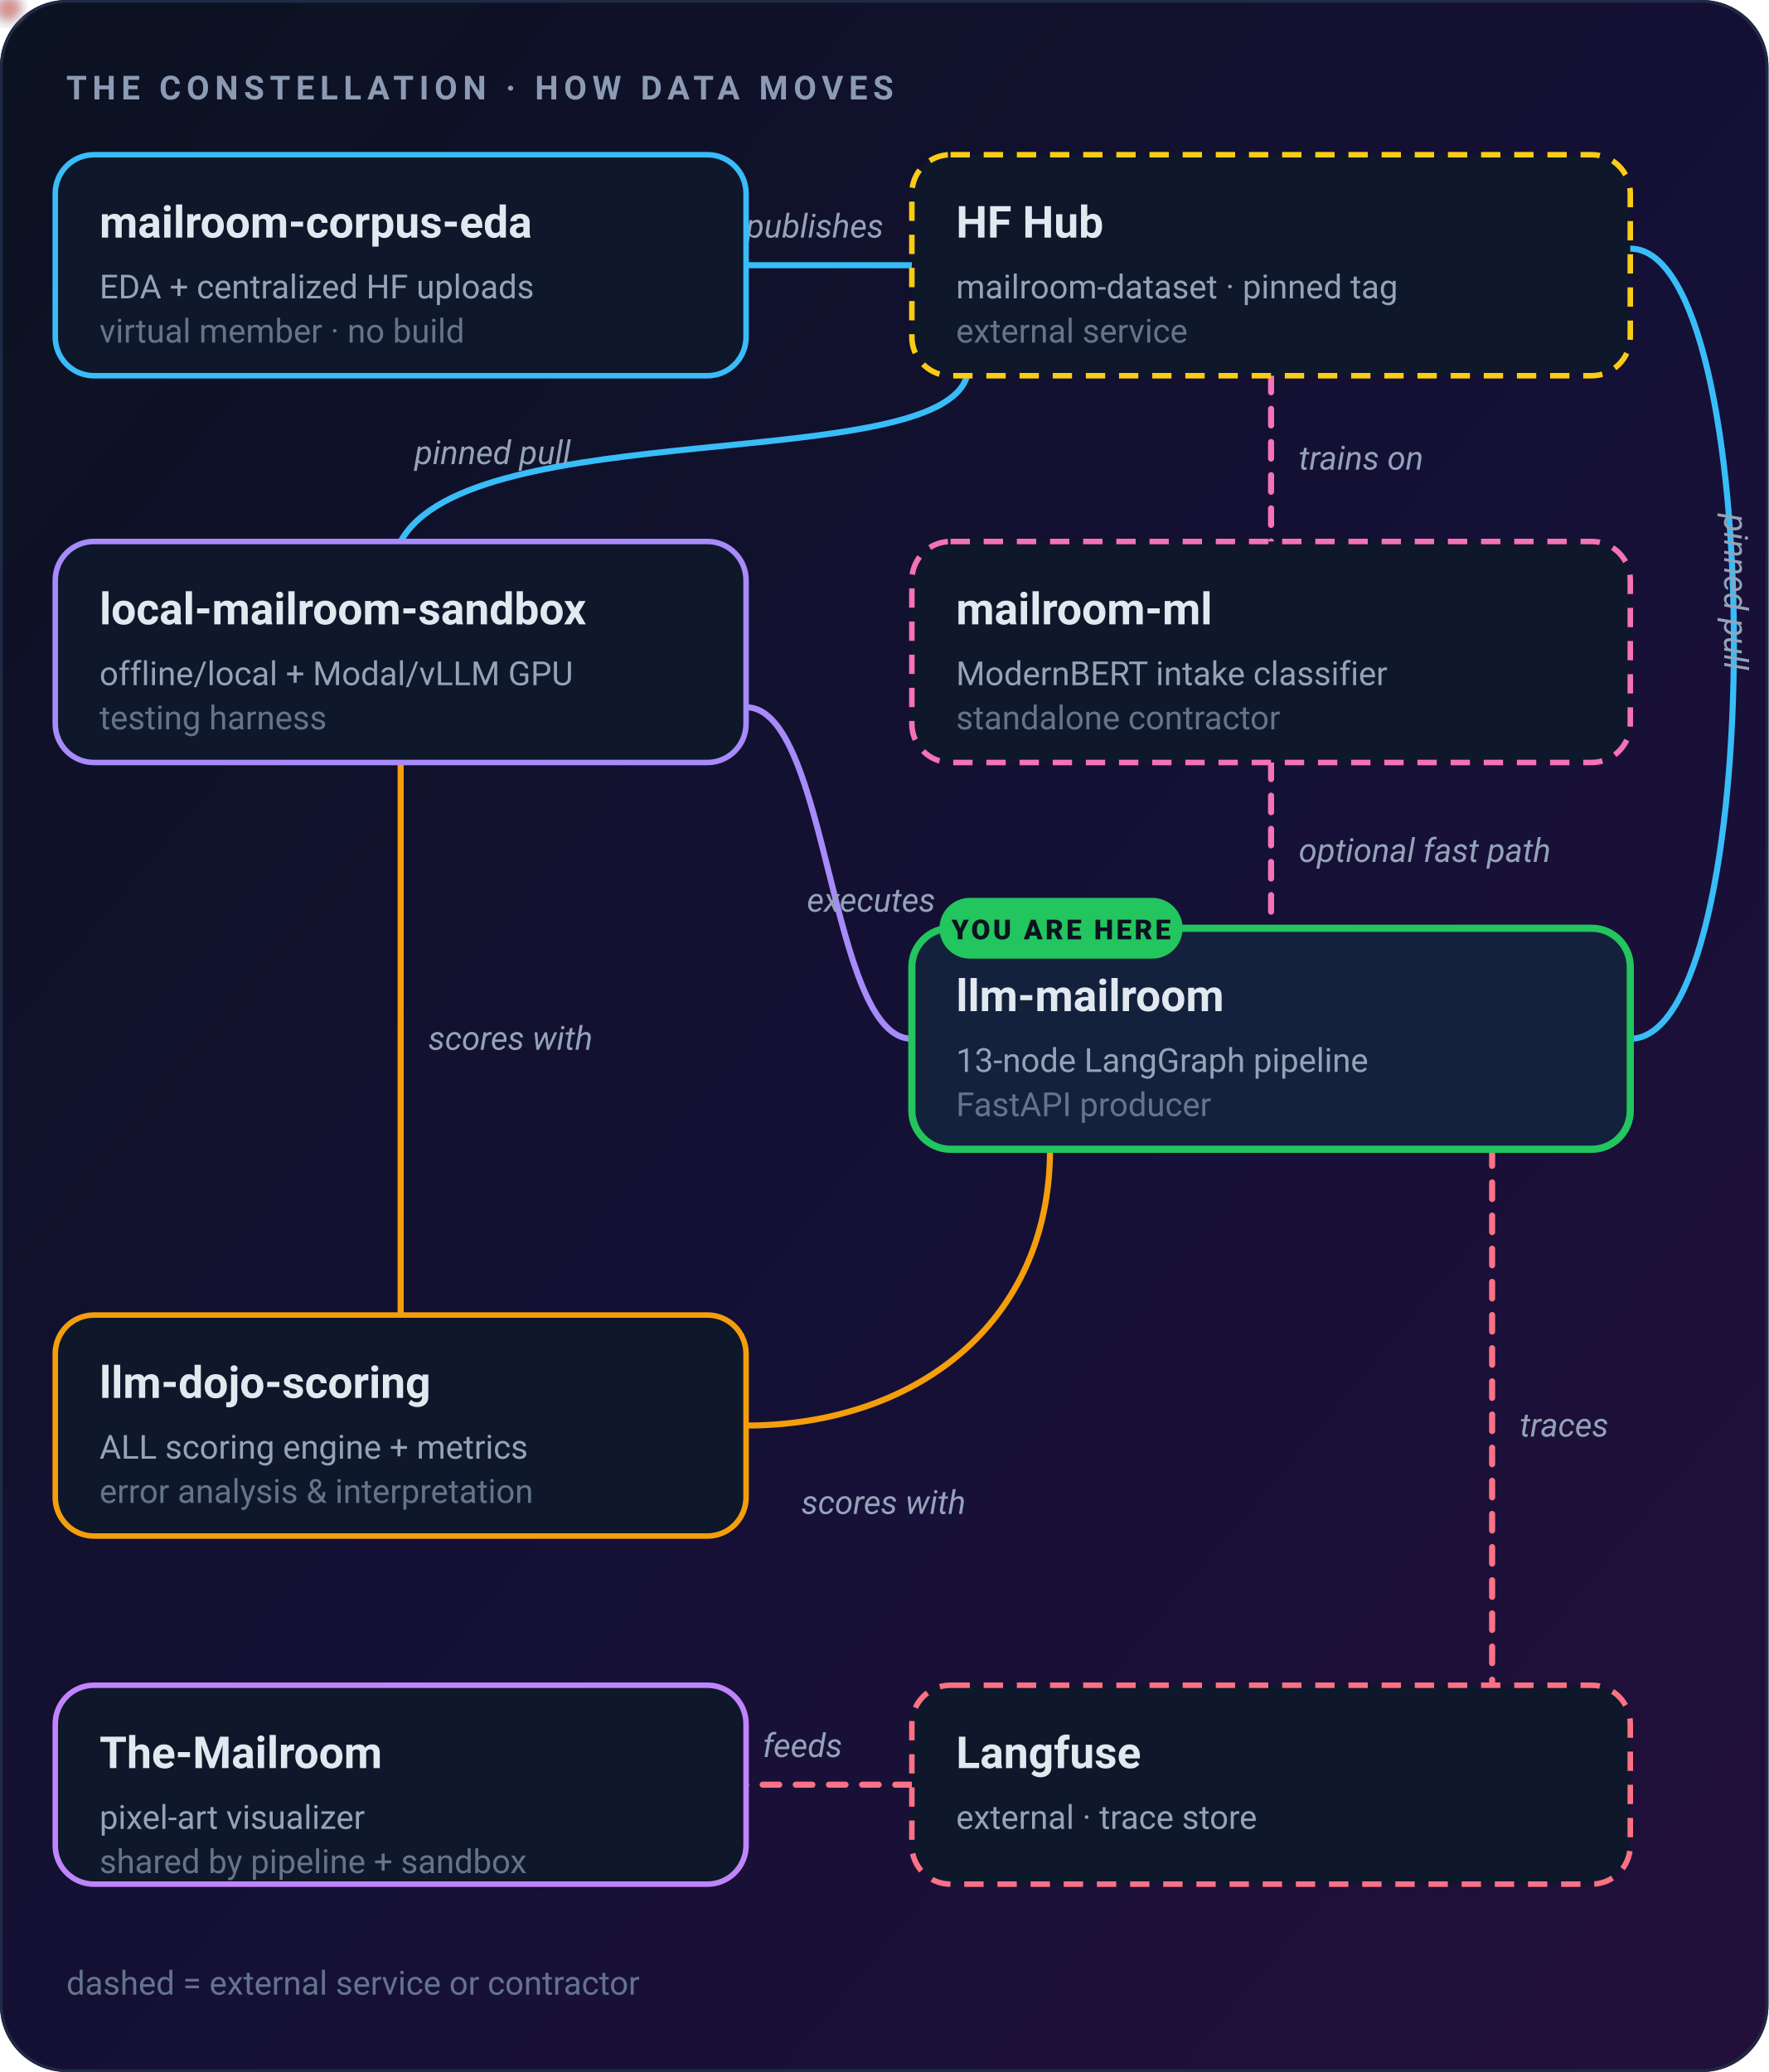
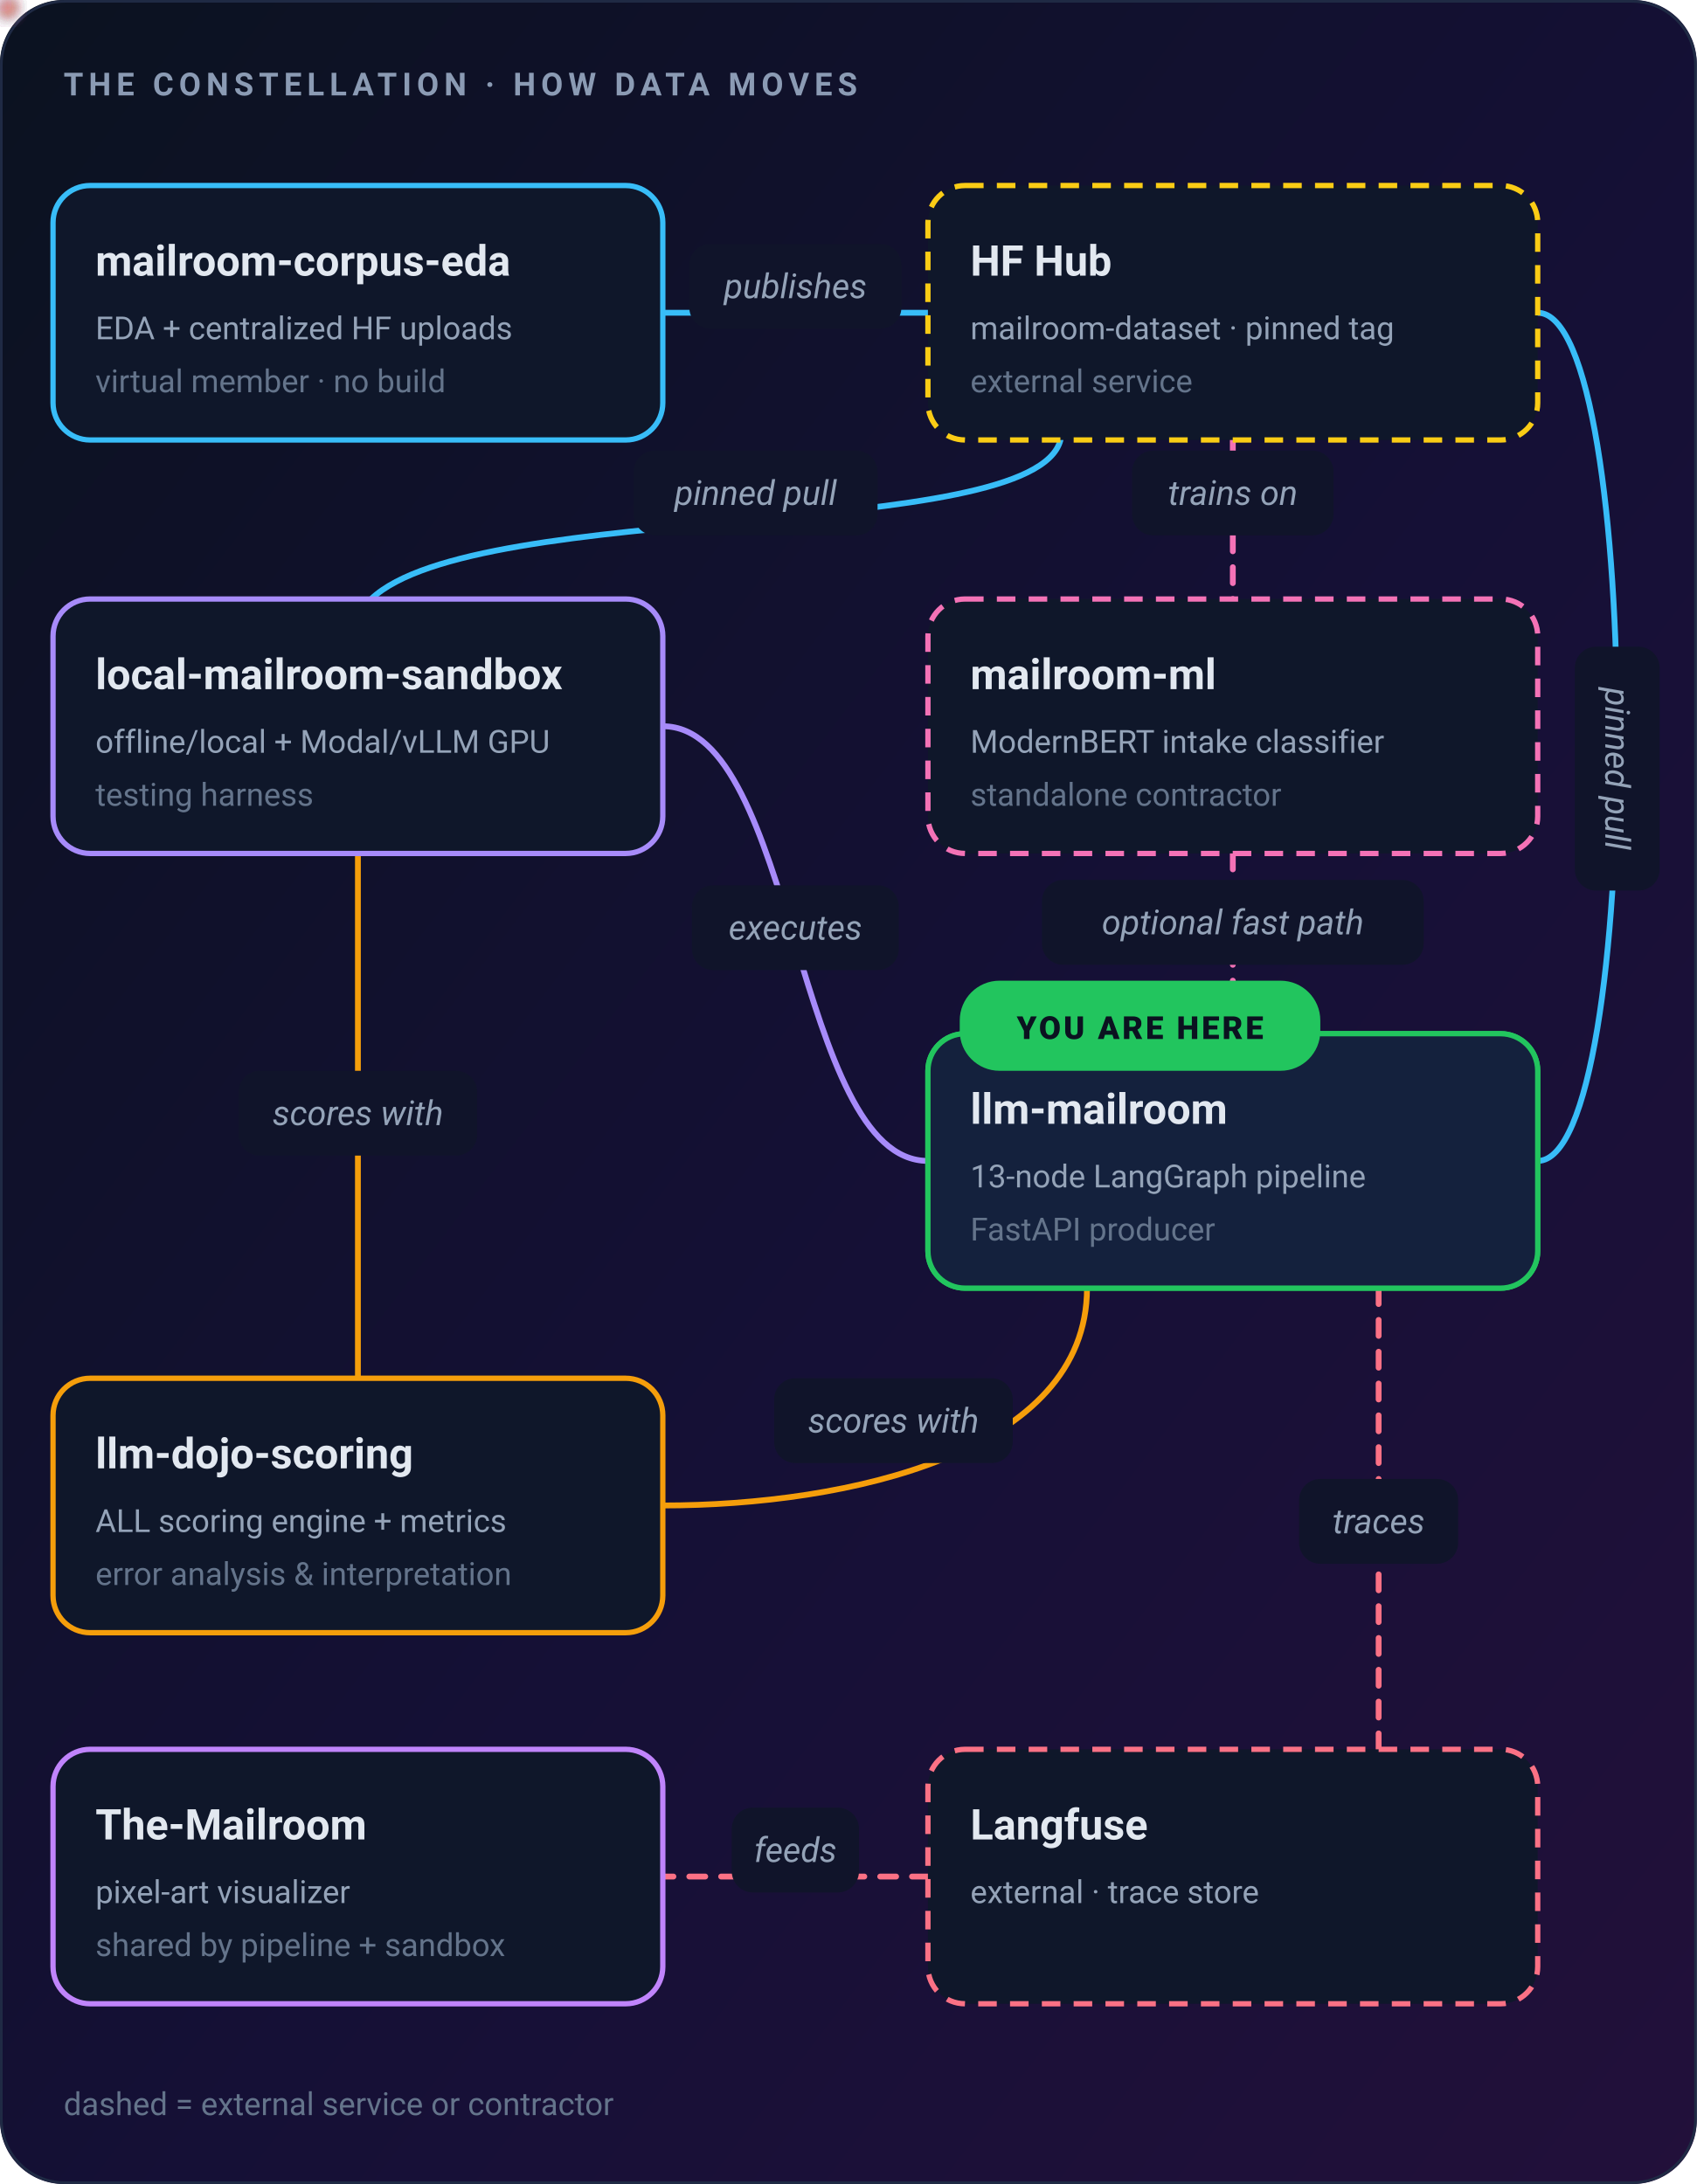
- <svg xmlns="http://www.w3.org/2000/svg" viewBox="0 0 640 750" width="640" height="750" role="img" aria-labelledby="t d" font-family="ui-sans-serif,-apple-system,'Segoe UI',Roboto,Helvetica,Arial,sans-serif">
+ <svg xmlns="http://www.w3.org/2000/svg" viewBox="0 0 640 824" width="640" height="824" role="img" aria-labelledby="t d" font-family="ui-sans-serif,-apple-system,'Segoe UI',Roboto,Helvetica,Arial,sans-serif">
  <defs>
    <linearGradient id="bg" x1="0" y1="0" x2="1" y2="1">
      <stop offset="0" stop-color="#0b1220" />
      <stop offset=".55" stop-color="#151036" />
      <stop offset="1" stop-color="#22103a" />
    </linearGradient>
    <linearGradient id="ttl" x1="0" y1="0" x2="1" y2="0">
      <stop offset="0" stop-color="#7dd3fc" />
      <stop offset=".5" stop-color="#c4b5fd" />
      <stop offset="1" stop-color="#f9a8d4" />
    </linearGradient>
    <radialGradient id="glow" cx=".5" cy=".5" r=".5">
      <stop offset="0" stop-color="#a78bfa" stop-opacity=".9" />
      <stop offset="1" stop-color="#a78bfa" stop-opacity="0" />
    </radialGradient>
    <filter id="soft" x="-50%" y="-50%" width="200%" height="200%">
      <feGaussianBlur stdDeviation="3" />
    </filter>
    <marker id="arr" viewBox="0 0 10 10" refX="8" refY="5" markerWidth="7" markerHeight="7" orient="auto-start-reverse">
      <path d="M1 1 L9 5 L1 9" fill="none" stroke="#94a3b8" stroke-width="1.6" stroke-linecap="round" stroke-linejoin="round" />
    </marker>
  </defs>
  <style>@media (prefers-reduced-motion: reduce){.motion{display:none}}</style>
-   <rect width="640" height="750" rx="24" fill="url(#bg)" />
-   <rect x=".5" y=".5" width="639" height="749" rx="24" fill="none" stroke="#1f2a44" />
+   <rect width="640" height="824" rx="24" fill="url(#bg)" />
+   <rect x=".5" y=".5" width="639" height="823" rx="24" fill="none" stroke="#1f2a44" />
  <text x="24" y="36" font-size="12" fill="#8b9bb4" font-weight="700" letter-spacing="2">THE CONSTELLATION · HOW DATA MOVES</text>
  <g fill="none" stroke-width="2.2" stroke-linecap="round">
-     <path id="e1" d="M270 96 H330" stroke="#38bdf8" />
-     <path id="e2" d="M350 136 C340 172 170 150 145 196" stroke="#38bdf8" />
-     <path id="e3" d="M460 136 V196" stroke="#f472b6" stroke-dasharray="6 6" />
-     <path id="e4" d="M460 276 V336" stroke="#f472b6" stroke-dasharray="6 6" />
-     <path id="e5" d="M270 256 C300 256 300 376 330 376" stroke="#a78bfa" />
-     <path id="e6" d="M590 90 C640 90 640 376 590 376" stroke="#38bdf8" />
-     <path id="e7" d="M145 276 V476" stroke="#f59e0b" />
-     <path id="e8" d="M380 416 C380 480 330 516 270 516" stroke="#f59e0b" />
-     <path id="e9" d="M540 416 V610" stroke="#fb7185" stroke-dasharray="6 6" />
-     <path id="e10" d="M330 646 H270" stroke="#fb7185" stroke-dasharray="6 6" />
+     <path id="e1" d="M250 118 H350" stroke="#38bdf8" />
+     <path id="e2" d="M400 166 C390 205 180 188 140 226" stroke="#38bdf8" />
+     <path id="e3" d="M465 166 V226" stroke="#f472b6" stroke-dasharray="6 6" />
+     <path id="e4" d="M465 322 V390" stroke="#f472b6" stroke-dasharray="6 6" />
+     <path id="e5" d="M250 274 C300 274 300 438 350 438" stroke="#a78bfa" />
+     <path id="e6" d="M580 118 C620 118 620 438 580 438" stroke="#38bdf8" />
+     <path id="e7" d="M135 322 V520" stroke="#f59e0b" />
+     <path id="e8" d="M410 486 C410 548 320 568 250 568" stroke="#f59e0b" />
+     <path id="e9" d="M520 486 V660" stroke="#fb7185" stroke-dasharray="6 6" />
+     <path id="e10" d="M350 708 H250" stroke="#fb7185" stroke-dasharray="6 6" />
  </g>
-   <g font-size="12" fill="#94a3b8" font-style="italic">
-     <text x="270" y="86">publishes</text>
-     <text x="150" y="168">pinned pull</text>
-     <text x="470" y="170">trains on</text>
-     <text x="470" y="312">optional fast path</text>
-     <text x="292" y="330">executes</text>
-     <text x="155" y="380">scores with</text>
-     <text x="290" y="548">scores with</text>
-     <text x="550" y="520">traces</text>
-     <text x="276" y="636">feeds</text>
-   </g>
-   <text x="624" y="186" font-size="12" fill="#94a3b8" font-style="italic" transform="rotate(90 624 186)">pinned pull</text>
-   <g>
+   <g data-particles="">
    <circle class="motion" r="5" fill="#38bdf8" filter="url(#soft)">
      <animateMotion dur="1.3s" begin="0s" repeatCount="indefinite">
        <mpath href="#e1" />
      </animateMotion>
    </circle>
    <circle class="motion" r="5" fill="#38bdf8" filter="url(#soft)">
      <animateMotion dur="1.6s" begin="0.3s" repeatCount="indefinite">
        <mpath href="#e2" />
      </animateMotion>
    </circle>
    <circle class="motion" r="5" fill="#f472b6" filter="url(#soft)">
      <animateMotion dur="1.8s" begin="0.6s" repeatCount="indefinite">
        <mpath href="#e3" />
      </animateMotion>
    </circle>
    <circle class="motion" r="5" fill="#f472b6" filter="url(#soft)">
      <animateMotion dur="2s" begin="0.9s" repeatCount="indefinite">
        <mpath href="#e4" />
      </animateMotion>
    </circle>
    <circle class="motion" r="5" fill="#a78bfa" filter="url(#soft)">
      <animateMotion dur="1.3s" begin="1.2s" repeatCount="indefinite">
        <mpath href="#e5" />
      </animateMotion>
    </circle>
    <circle class="motion" r="5" fill="#38bdf8" filter="url(#soft)">
      <animateMotion dur="1.6s" begin="0s" repeatCount="indefinite">
        <mpath href="#e6" />
      </animateMotion>
    </circle>
    <circle class="motion" r="5" fill="#f59e0b" filter="url(#soft)">
      <animateMotion dur="1.8s" begin="0.3s" repeatCount="indefinite">
        <mpath href="#e7" />
      </animateMotion>
    </circle>
    <circle class="motion" r="5" fill="#f59e0b" filter="url(#soft)">
      <animateMotion dur="2s" begin="0.6s" repeatCount="indefinite">
        <mpath href="#e8" />
      </animateMotion>
    </circle>
    <circle class="motion" r="5" fill="#fb7185" filter="url(#soft)">
      <animateMotion dur="1.3s" begin="0.9s" repeatCount="indefinite">
        <mpath href="#e9" />
      </animateMotion>
    </circle>
    <circle class="motion" r="5" fill="#fb7185" filter="url(#soft)">
      <animateMotion dur="1.6s" begin="1.2s" repeatCount="indefinite">
        <mpath href="#e10" />
      </animateMotion>
    </circle>
  </g>
-   <rect x="20" y="56" width="250" height="80" rx="14" fill="#0f172a" stroke="#38bdf8" stroke-width="2" />
-   <text x="36" y="86" font-size="16" fill="#e2e8f0" font-weight="700">mailroom-corpus-eda</text>
-   <text x="36" y="108" font-size="12" fill="#94a3b8">EDA + centralized HF uploads</text>
-   <text x="36" y="124" font-size="12" fill="#64748b">virtual member · no build</text>
-   <rect x="330" y="56" width="260" height="80" rx="14" fill="#0f172a" stroke="#facc15" stroke-width="2" stroke-dasharray="7 5" />
-   <text x="346" y="86" font-size="16" fill="#e2e8f0" font-weight="700">HF Hub</text>
-   <text x="346" y="108" font-size="12" fill="#94a3b8">mailroom-dataset · pinned tag</text>
-   <text x="346" y="124" font-size="12" fill="#64748b">external service</text>
-   <rect x="20" y="196" width="250" height="80" rx="14" fill="#0f172a" stroke="#a78bfa" stroke-width="2" />
-   <text x="36" y="226" font-size="16" fill="#e2e8f0" font-weight="700">local-mailroom-sandbox</text>
-   <text x="36" y="248" font-size="12" fill="#94a3b8">offline/local + Modal/vLLM GPU</text>
-   <text x="36" y="264" font-size="12" fill="#64748b">testing harness</text>
-   <rect x="330" y="196" width="260" height="80" rx="14" fill="#0f172a" stroke="#f472b6" stroke-width="2" stroke-dasharray="7 5" />
-   <text x="346" y="226" font-size="16" fill="#e2e8f0" font-weight="700">mailroom-ml</text>
-   <text x="346" y="248" font-size="12" fill="#94a3b8">ModernBERT intake classifier</text>
-   <text x="346" y="264" font-size="12" fill="#64748b">standalone contractor</text>
-   <rect x="330" y="336" width="260" height="80" rx="14" fill="#14213d" stroke="#22c55e" stroke-width="2.6" />
-   <text x="346" y="366" font-size="16" fill="#e2e8f0" font-weight="700">llm-mailroom</text>
-   <text x="346" y="388" font-size="12" fill="#94a3b8">13-node LangGraph pipeline</text>
-   <text x="346" y="404" font-size="12" fill="#64748b">FastAPI producer</text>
-   <rect class="motion" x="330" y="336" width="260" height="80" rx="14" fill="none" stroke="#22c55e" stroke-width="2">
+   <rect class="motion" x="350" y="390" width="230" height="96" rx="14" fill="none" stroke="#22c55e" stroke-width="2">
    <animate attributeName="stroke-opacity" values=".8;0;.8" dur="2.4s" repeatCount="indefinite" />
    <animate attributeName="stroke-width" values="2;9;2" dur="2.4s" repeatCount="indefinite" />
  </rect>
-   <rect x="340" y="325" width="88" height="22" rx="11" fill="#22c55e" />
-   <text x="384" y="340" font-size="10" fill="#0b1220" font-weight="800" text-anchor="middle" letter-spacing="1">YOU ARE HERE</text>
-   <rect x="20" y="476" width="250" height="80" rx="14" fill="#0f172a" stroke="#f59e0b" stroke-width="2" />
-   <text x="36" y="506" font-size="16" fill="#e2e8f0" font-weight="700">llm-dojo-scoring</text>
-   <text x="36" y="528" font-size="12" fill="#94a3b8">ALL scoring engine + metrics</text>
-   <text x="36" y="544" font-size="12" fill="#64748b">error analysis &amp; interpretation</text>
-   <rect x="20" y="610" width="250" height="72" rx="14" fill="#0f172a" stroke="#c084fc" stroke-width="2" />
-   <text x="36" y="640" font-size="16" fill="#e2e8f0" font-weight="700">The-Mailroom</text>
-   <text x="36" y="662" font-size="12" fill="#94a3b8">pixel-art visualizer</text>
-   <text x="36" y="678" font-size="12" fill="#64748b">shared by pipeline + sandbox</text>
-   <rect x="330" y="610" width="260" height="72" rx="14" fill="#0f172a" stroke="#fb7185" stroke-width="2" stroke-dasharray="7 5" />
-   <text x="346" y="640" font-size="16" fill="#e2e8f0" font-weight="700">Langfuse</text>
-   <text x="346" y="662" font-size="12" fill="#94a3b8">external · trace store</text>
-   <text x="24" y="722" font-size="12" fill="#64748b">dashed = external service or contractor</text>
+   <g data-node="eda">
+     <rect x="20" y="70" width="230" height="96" rx="14" fill="#0f172a" stroke="#38bdf8" stroke-width="2" />
+     <text x="36" y="104" font-size="16" fill="#e2e8f0" font-weight="700">mailroom-corpus-eda</text>
+     <text x="36" y="128" font-size="12" fill="#94a3b8">EDA + centralized HF uploads</text>
+     <text x="36" y="148" font-size="12" fill="#64748b">virtual member · no build</text>
+   </g>
+   <g data-node="hf">
+     <rect x="350" y="70" width="230" height="96" rx="14" fill="#0f172a" stroke="#facc15" stroke-width="2" stroke-dasharray="7 5" />
+     <text x="366" y="104" font-size="16" fill="#e2e8f0" font-weight="700">HF Hub</text>
+     <text x="366" y="128" font-size="12" fill="#94a3b8">mailroom-dataset · pinned tag</text>
+     <text x="366" y="148" font-size="12" fill="#64748b">external service</text>
+   </g>
+   <g data-node="sandbox">
+     <rect x="20" y="226" width="230" height="96" rx="14" fill="#0f172a" stroke="#a78bfa" stroke-width="2" />
+     <text x="36" y="260" font-size="16" fill="#e2e8f0" font-weight="700">local-mailroom-sandbox</text>
+     <text x="36" y="284" font-size="12" fill="#94a3b8">offline/local + Modal/vLLM GPU</text>
+     <text x="36" y="304" font-size="12" fill="#64748b">testing harness</text>
+   </g>
+   <g data-node="ml">
+     <rect x="350" y="226" width="230" height="96" rx="14" fill="#0f172a" stroke="#f472b6" stroke-width="2" stroke-dasharray="7 5" />
+     <text x="366" y="260" font-size="16" fill="#e2e8f0" font-weight="700">mailroom-ml</text>
+     <text x="366" y="284" font-size="12" fill="#94a3b8">ModernBERT intake classifier</text>
+     <text x="366" y="304" font-size="12" fill="#64748b">standalone contractor</text>
+   </g>
+   <g data-node="pipeline">
+     <rect x="350" y="390" width="230" height="96" rx="14" fill="#14213d" stroke="#22c55e" stroke-width="2" />
+     <text x="366" y="424" font-size="16" fill="#e2e8f0" font-weight="700">llm-mailroom</text>
+     <text x="366" y="448" font-size="12" fill="#94a3b8">13-node LangGraph pipeline</text>
+     <text x="366" y="468" font-size="12" fill="#64748b">FastAPI producer</text>
+   </g>
+   <g data-node="dojo">
+     <rect x="20" y="520" width="230" height="96" rx="14" fill="#0f172a" stroke="#f59e0b" stroke-width="2" />
+     <text x="36" y="554" font-size="16" fill="#e2e8f0" font-weight="700">llm-dojo-scoring</text>
+     <text x="36" y="578" font-size="12" fill="#94a3b8">ALL scoring engine + metrics</text>
+     <text x="36" y="598" font-size="12" fill="#64748b">error analysis &amp; interpretation</text>
+   </g>
+   <g data-node="viz">
+     <rect x="20" y="660" width="230" height="96" rx="14" fill="#0f172a" stroke="#c084fc" stroke-width="2" />
+     <text x="36" y="694" font-size="16" fill="#e2e8f0" font-weight="700">The-Mailroom</text>
+     <text x="36" y="718" font-size="12" fill="#94a3b8">pixel-art visualizer</text>
+     <text x="36" y="738" font-size="12" fill="#64748b">shared by pipeline + sandbox</text>
+   </g>
+   <g data-node="langfuse">
+     <rect x="350" y="660" width="230" height="96" rx="14" fill="#0f172a" stroke="#fb7185" stroke-width="2" stroke-dasharray="7 5" />
+     <text x="366" y="694" font-size="16" fill="#e2e8f0" font-weight="700">Langfuse</text>
+     <text x="366" y="718" font-size="12" fill="#94a3b8">external · trace store</text>
+   </g>
+   <g data-edge-label="e1" transform="translate(300 108)">
+     <rect data-callout-box="" x="-40.0" y="-16" width="80" height="32" rx="8" fill="#10142a" />
+     <text x="0" y="4.5" font-size="13" fill="#94a3b8" text-anchor="middle" font-style="italic">publishes</text>
+   </g>
+   <g data-edge-label="e2" transform="translate(285 186)">
+     <rect data-callout-box="" x="-46.0" y="-16" width="92" height="32" rx="8" fill="#10142a" />
+     <text x="0" y="4.5" font-size="13" fill="#94a3b8" text-anchor="middle" font-style="italic">pinned pull</text>
+   </g>
+   <g data-edge-label="e3" transform="translate(465 186)">
+     <rect data-callout-box="" x="-38.0" y="-16" width="76" height="32" rx="8" fill="#10142a" />
+     <text x="0" y="4.5" font-size="13" fill="#94a3b8" text-anchor="middle" font-style="italic">trains on</text>
+   </g>
+   <g data-edge-label="e4" transform="translate(465 348)">
+     <rect data-callout-box="" x="-72.0" y="-16" width="144" height="32" rx="8" fill="#10142a" />
+     <text x="0" y="4.5" font-size="13" fill="#94a3b8" text-anchor="middle" font-style="italic">optional fast path</text>
+   </g>
+   <g data-edge-label="e5" transform="translate(300 350)">
+     <rect data-callout-box="" x="-39.0" y="-16" width="78" height="32" rx="8" fill="#10142a" />
+     <text x="0" y="4.5" font-size="13" fill="#94a3b8" text-anchor="middle" font-style="italic">executes</text>
+   </g>
+   <g data-edge-label="e6" transform="translate(610 290) rotate(90)">
+     <rect data-callout-box="" x="-46.0" y="-16" width="92" height="32" rx="8" fill="#10142a" />
+     <text x="0" y="4.5" font-size="13" fill="#94a3b8" text-anchor="middle" font-style="italic">pinned pull</text>
+   </g>
+   <g data-edge-label="e7" transform="translate(135 420)">
+     <rect data-callout-box="" x="-45.0" y="-16" width="90" height="32" rx="8" fill="#10142a" />
+     <text x="0" y="4.5" font-size="13" fill="#94a3b8" text-anchor="middle" font-style="italic">scores with</text>
+   </g>
+   <g data-edge-label="e8" transform="translate(337 536)">
+     <rect data-callout-box="" x="-45.0" y="-16" width="90" height="32" rx="8" fill="#10142a" />
+     <text x="0" y="4.5" font-size="13" fill="#94a3b8" text-anchor="middle" font-style="italic">scores with</text>
+   </g>
+   <g data-edge-label="e9" transform="translate(520 574)">
+     <rect data-callout-box="" x="-30.0" y="-16" width="60" height="32" rx="8" fill="#10142a" />
+     <text x="0" y="4.5" font-size="13" fill="#94a3b8" text-anchor="middle" font-style="italic">traces</text>
+   </g>
+   <g data-edge-label="e10" transform="translate(300 698)">
+     <rect data-callout-box="" x="-24.0" y="-16" width="48" height="32" rx="8" fill="#10142a" />
+     <text x="0" y="4.5" font-size="13" fill="#94a3b8" text-anchor="middle" font-style="italic">feeds</text>
+   </g>
+   <g data-current-badge="pipeline">
+     <rect x="362" y="370" width="136" height="34" rx="15" fill="#22c55e" />
+     <text x="430" y="392" font-size="12" fill="#0b1220" font-weight="800" text-anchor="middle" letter-spacing="1">YOU ARE HERE</text>
+   </g>
+   <text x="24" y="798" font-size="12" fill="#64748b" data-legend="">dashed = external service or contractor</text>
</svg>
